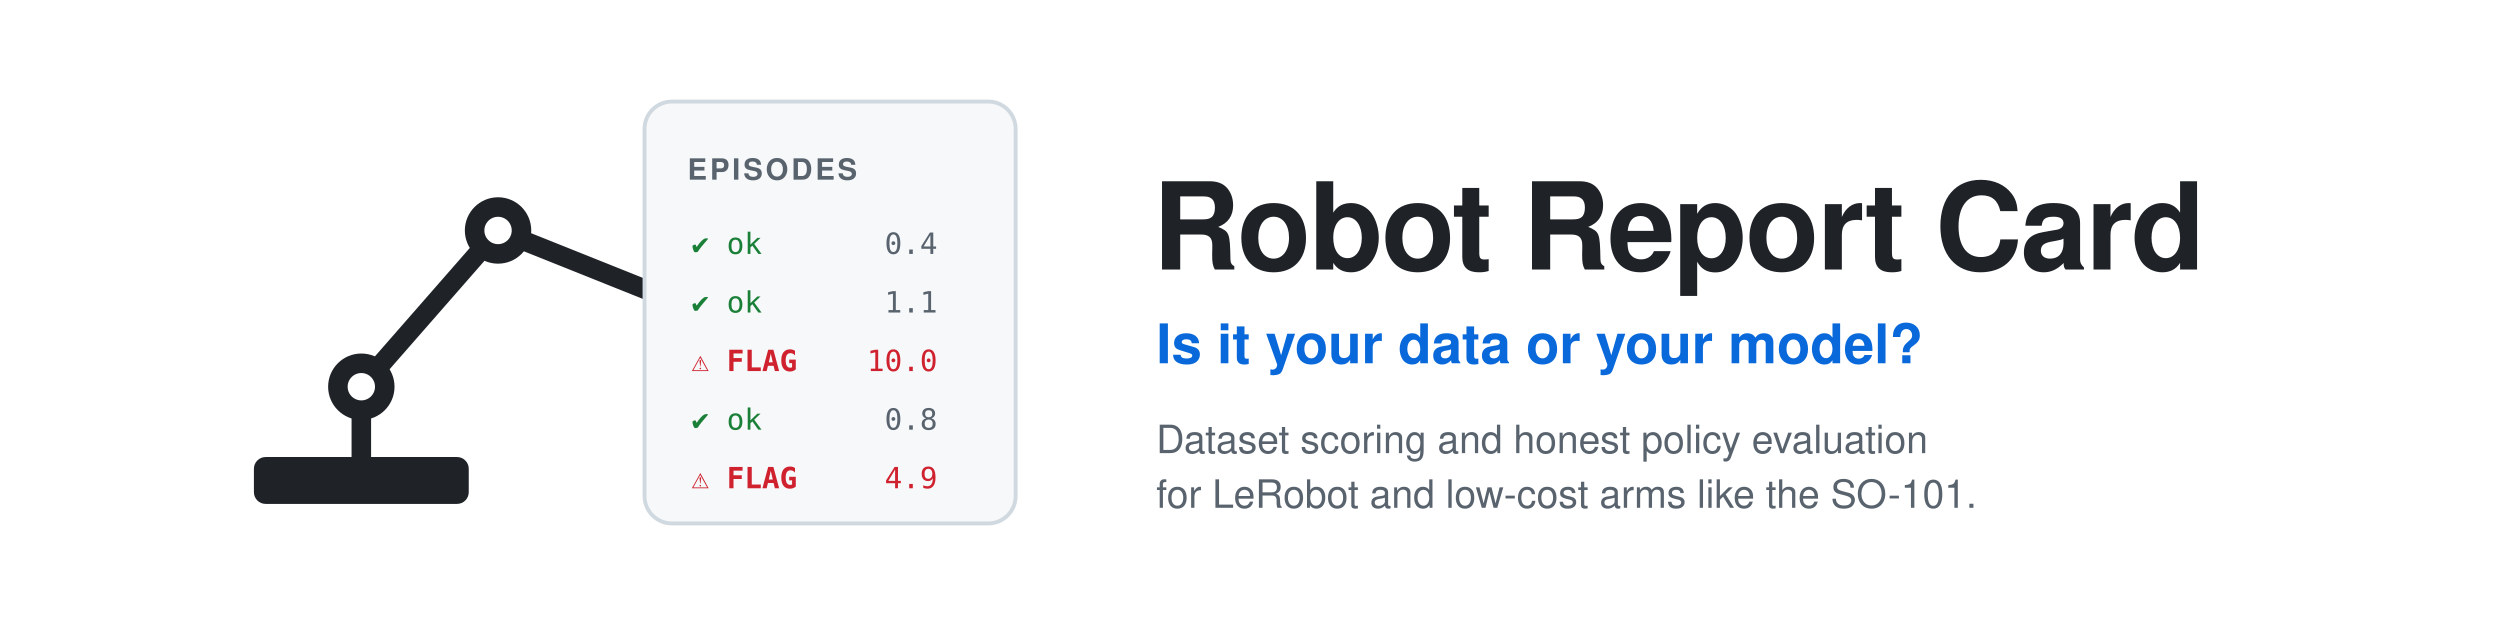
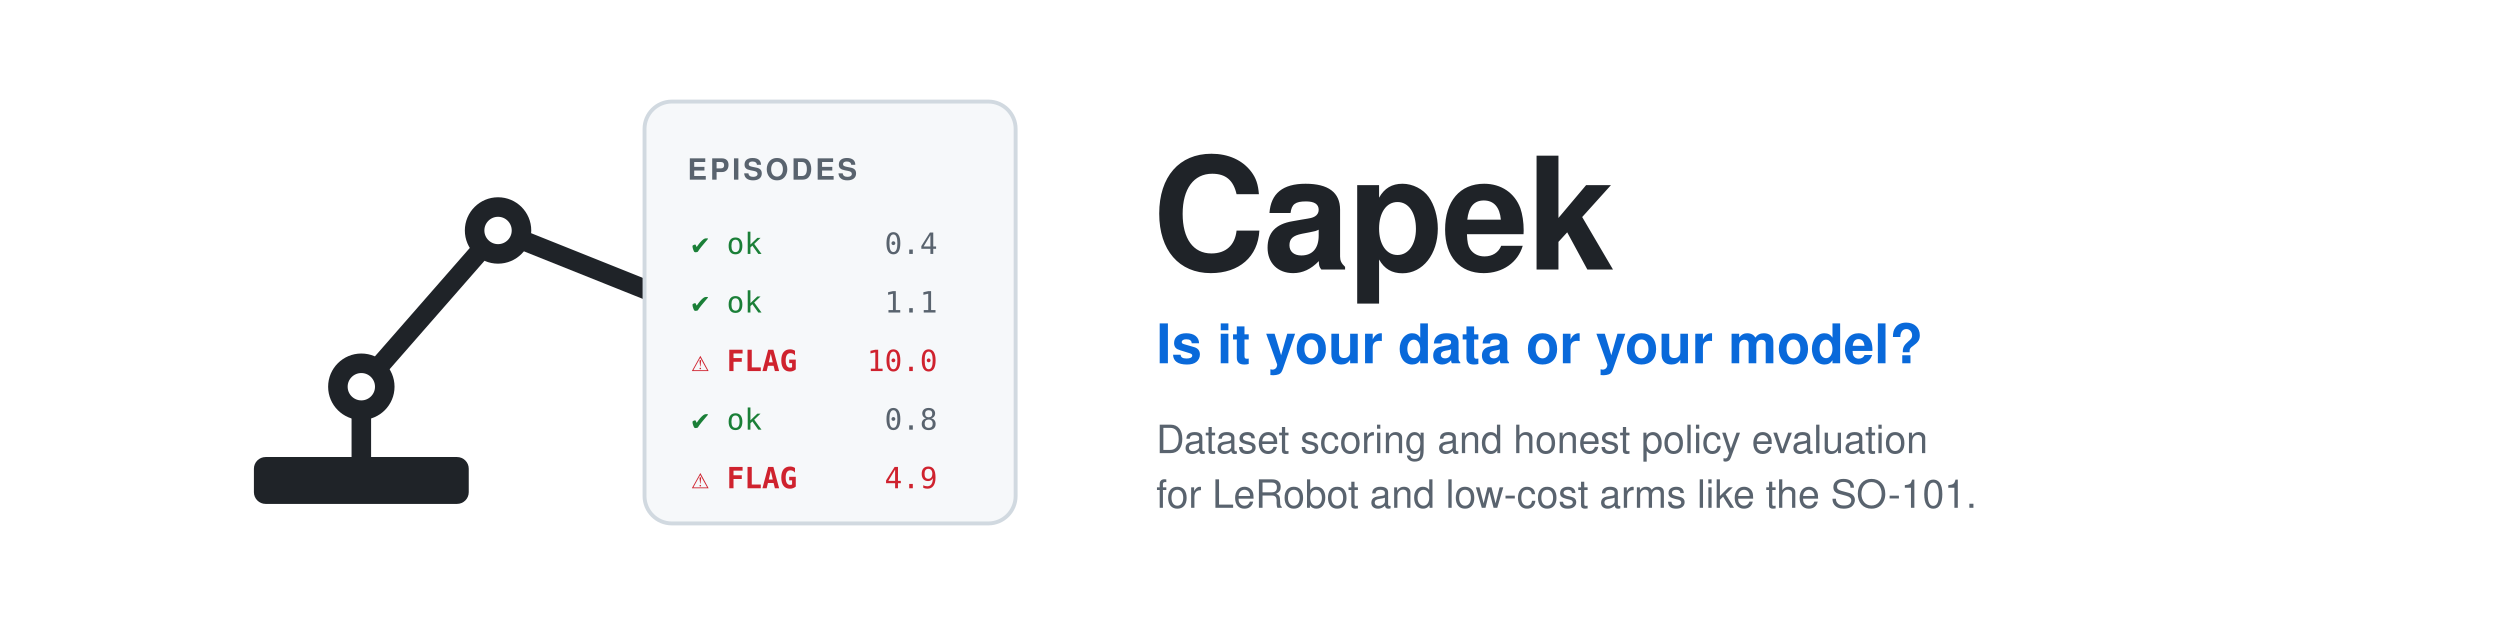
- <svg xmlns="http://www.w3.org/2000/svg" width="1280" height="320" viewBox="0 0 1280 320" role="img" aria-label="Robot Report Card">
+ <svg xmlns="http://www.w3.org/2000/svg" width="1280" height="320" viewBox="0 0 1280 320" role="img" aria-label="Capek">
  <rect width="1280" height="320" fill="#ffffff" />
  <g transform="translate(120,58)" stroke="#1f2328" stroke-width="10" stroke-linecap="round" stroke-linejoin="round" fill="none">
    <rect x="10" y="176" width="110" height="24" rx="6" fill="#1f2328" stroke="none" />
    <line x1="65" y1="176" x2="65" y2="140" />
    <line x1="65" y1="140" x2="135" y2="60" />
    <line x1="135" y1="60" x2="215" y2="92" />
    <circle cx="65" cy="140" r="12" fill="#ffffff" />
    <circle cx="135" cy="60" r="12" fill="#ffffff" />
    <path d="M215 92 l26 -8 M215 92 l18 20" stroke="#0969da" />
  </g>
  <g transform="translate(330,52)">
    <rect width="190" height="216" rx="14" fill="#f6f8fa" stroke="#d1d9e0" stroke-width="2" />
    <text x="22" y="40" font-family="-apple-system, BlinkMacSystemFont, 'Segoe UI', Helvetica, Arial, sans-serif" font-size="15" font-weight="700" fill="#59636e" letter-spacing="1.5">EPISODES</text>
    <g font-family="ui-monospace, SFMono-Regular, Menlo, Consolas, monospace" font-size="15">
      <rect x="22" y="58" width="146" height="26" rx="6" fill="none" />
      <text x="24" y="78" fill="#1a7f37">✔ ok</text>
      <text x="150" y="78" fill="#59636e" text-anchor="end">0.4</text>
      <text x="24" y="108" fill="#1a7f37">✔ ok</text>
      <text x="150" y="108" fill="#59636e" text-anchor="end">1.1</text>
      <text x="24" y="138" fill="#cf222e" font-weight="700">⚠ FLAG</text>
      <text x="150" y="138" fill="#cf222e" text-anchor="end">10.0</text>
      <text x="24" y="168" fill="#1a7f37">✔ ok</text>
      <text x="150" y="168" fill="#59636e" text-anchor="end">0.8</text>
      <text x="24" y="198" fill="#cf222e" font-weight="700">⚠ FLAG</text>
      <text x="150" y="198" fill="#cf222e" text-anchor="end">4.9</text>
    </g>
  </g>
  <g font-family="-apple-system, BlinkMacSystemFont, 'Segoe UI', Helvetica, Arial, sans-serif">
-     <text x="590" y="138" font-size="62" font-weight="800" fill="#1f2328" letter-spacing="-1">Robot Report Card</text>
+     <text x="590" y="138" font-size="80" font-weight="800" fill="#1f2328" letter-spacing="-1">Capek</text>
    <text x="592" y="186" font-size="28" font-weight="600" fill="#0969da">Is it your data or your model?</text>
    <text x="592" y="232" font-size="20" fill="#59636e">Dataset scoring and honest policy evaluation</text>
    <text x="592" y="260" font-size="20" fill="#59636e">for LeRobot and low-cost arms like the SO-101.</text>
  </g>
</svg>
